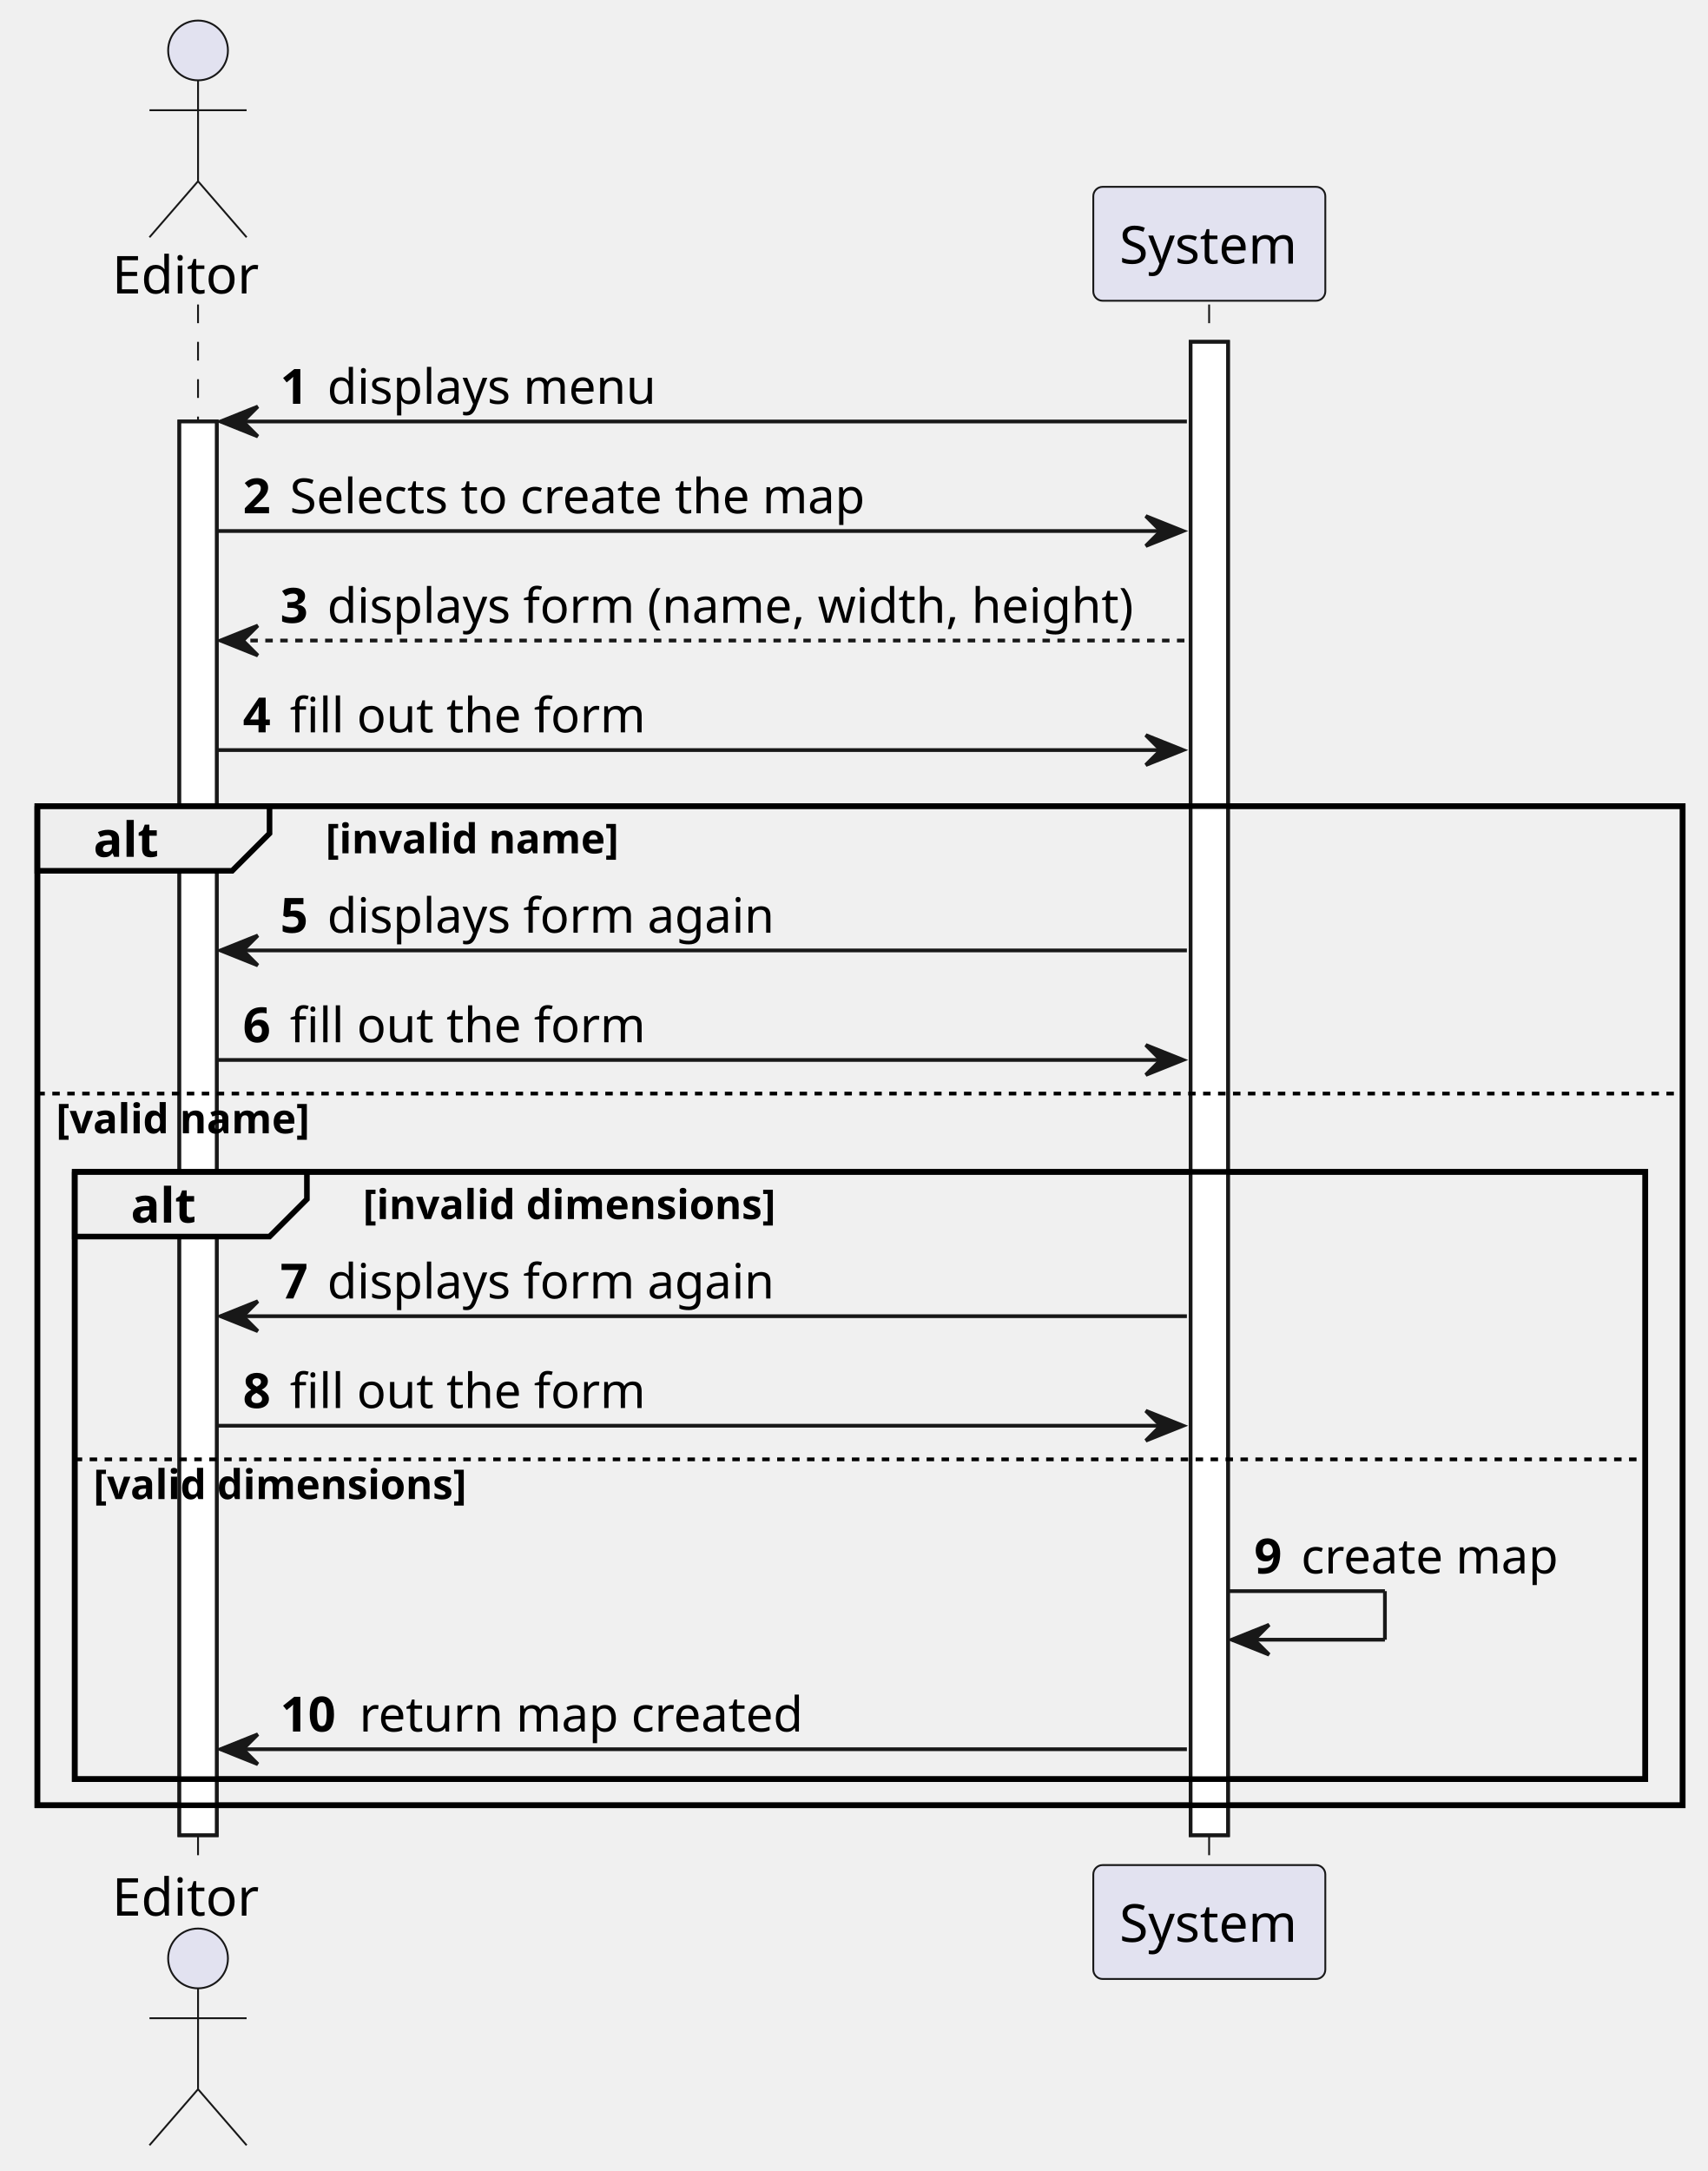
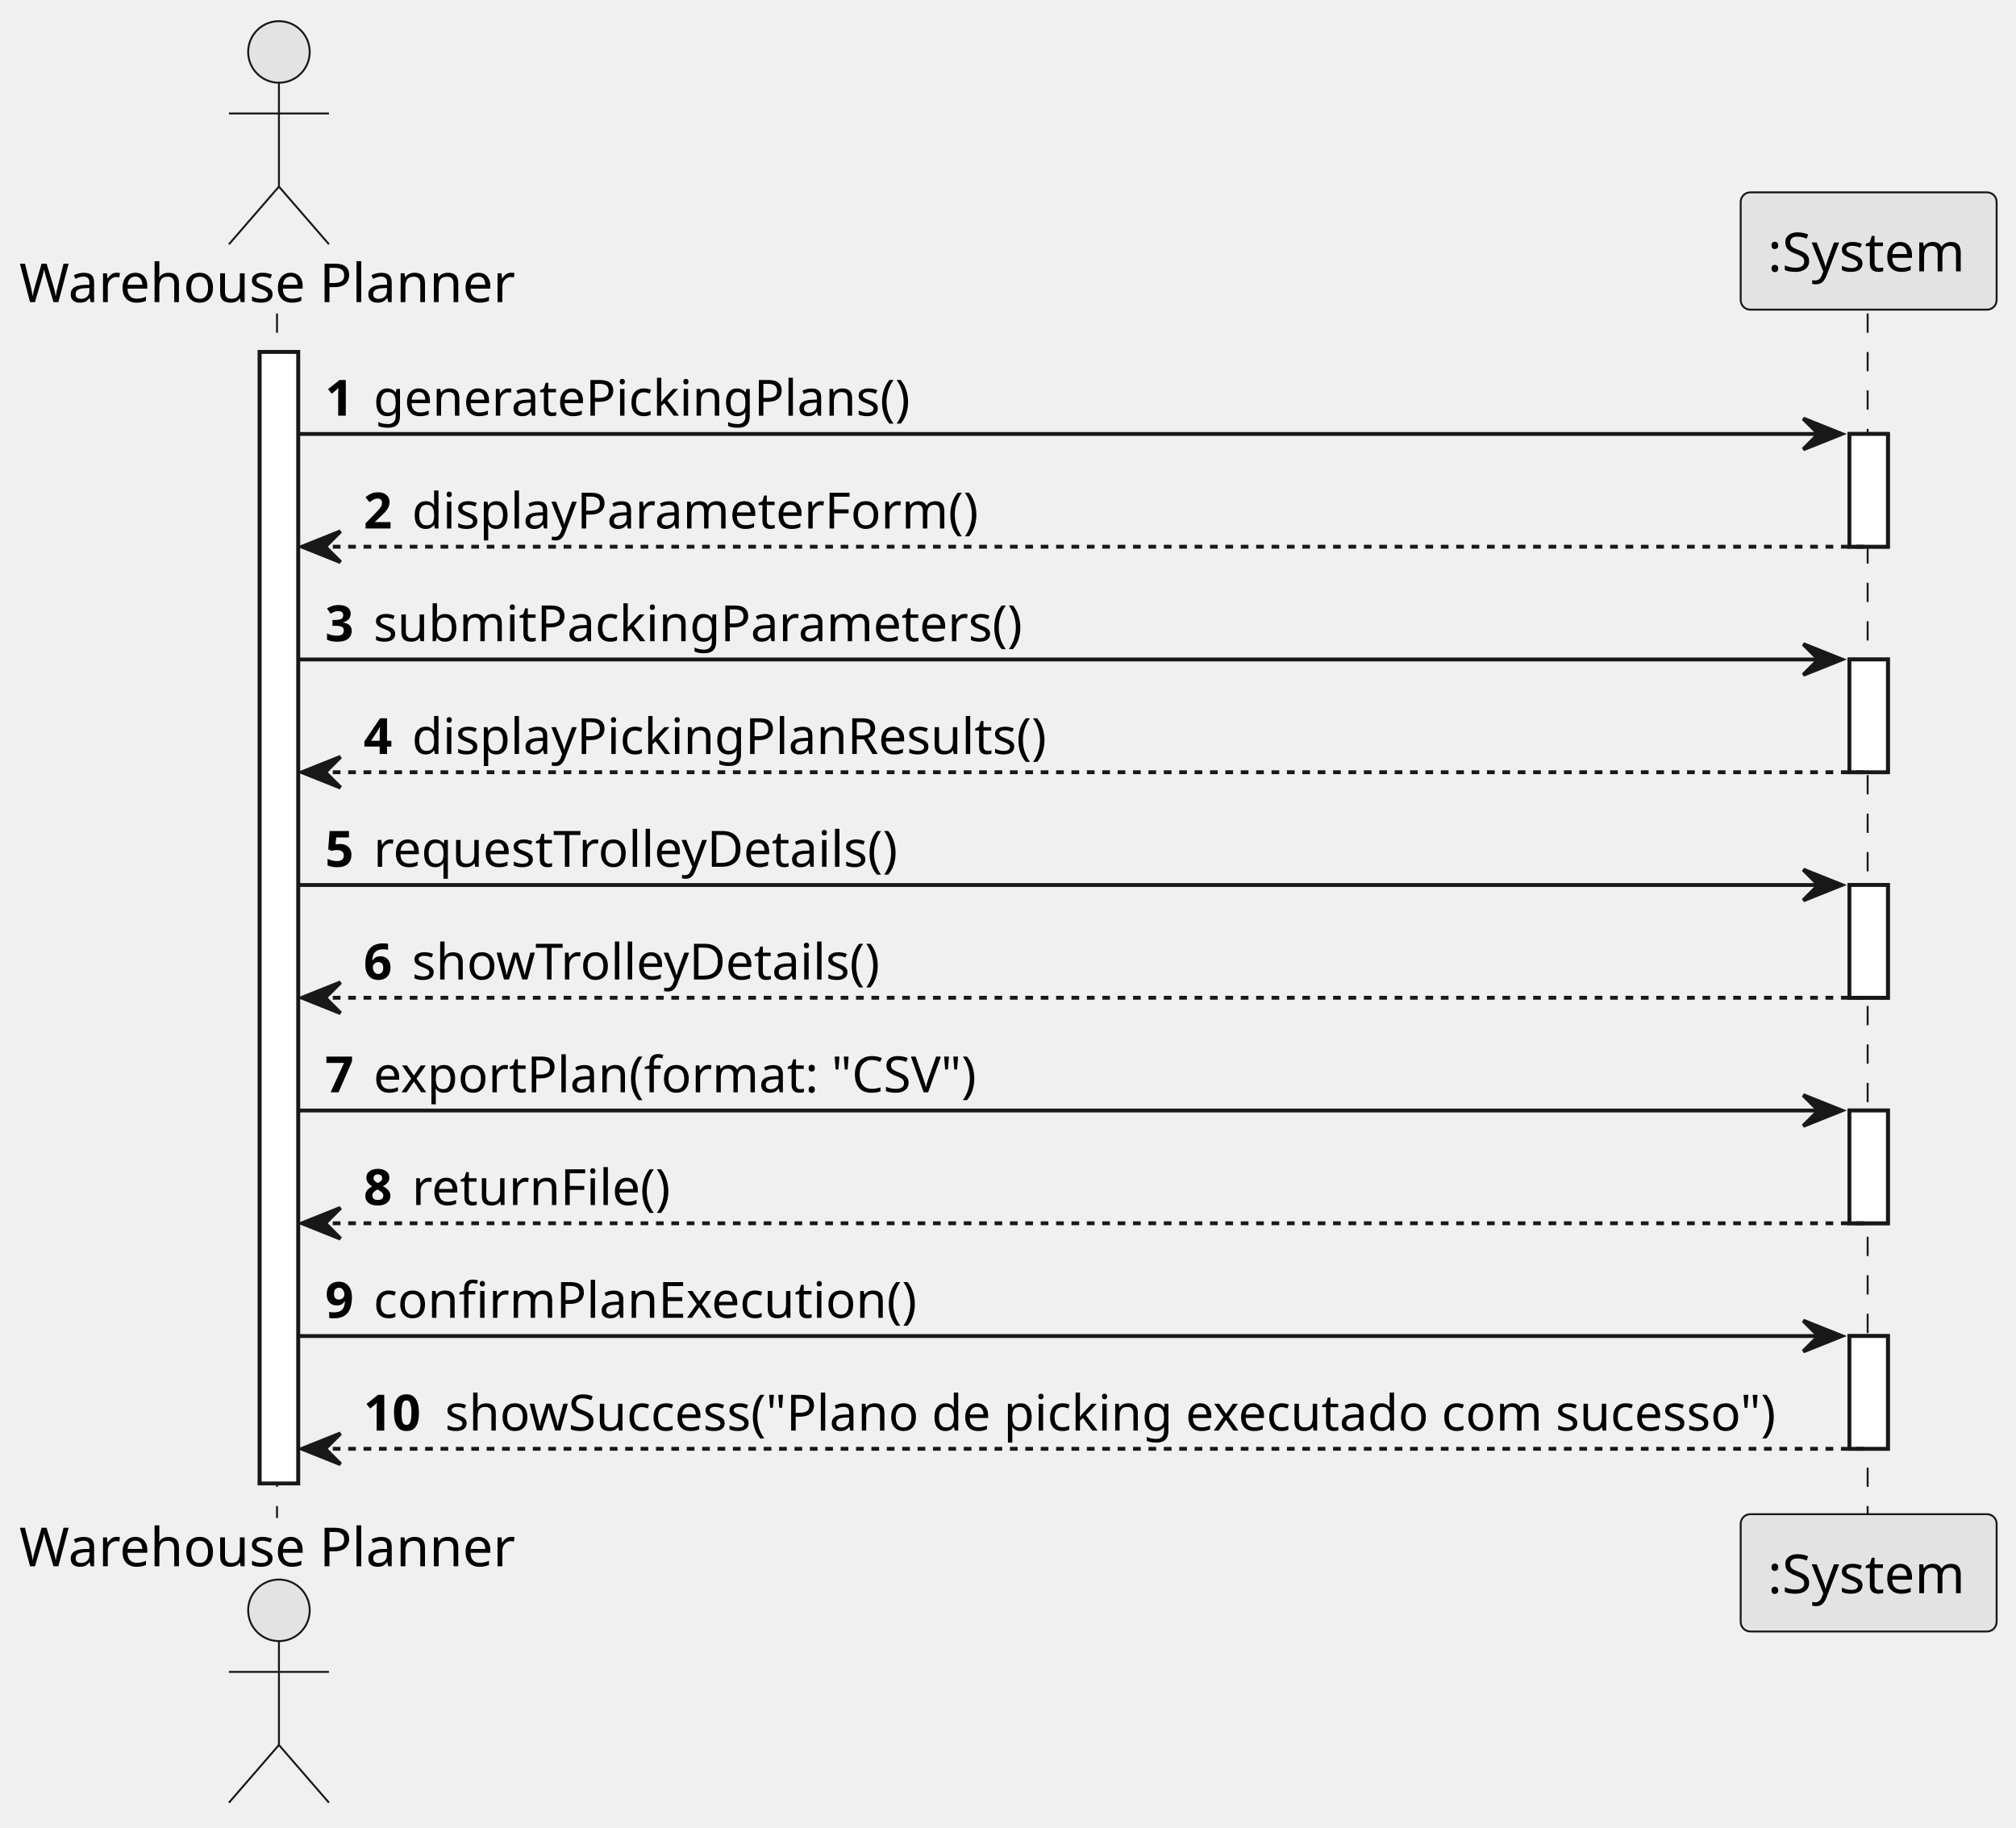
- <svg xmlns="http://www.w3.org/2000/svg" contentStyleType="text/css" height="581px" preserveAspectRatio="none" style="width:457px;height:581px;background:#FFFFFF;" version="1.1" viewBox="0 0 457 581" width="457px" zoomAndPan="magnify">
+ <svg xmlns="http://www.w3.org/2000/svg" contentStyleType="text/css" data-diagram-type="SEQUENCE" height="475px" preserveAspectRatio="none" style="width:524px;height:475px;background:#FFFFFF;" version="1.1" viewBox="0 0 524 475" width="524px" zoomAndPan="magnify">
  <defs />
  <g>
-     <rect fill="#FFFFFF" height="378.326" style="stroke:#181818;stroke-width:1.0;" width="10" x="48.005" y="112.799" />
-     <rect fill="#FFFFFF" height="399.637" style="stroke:#181818;stroke-width:1.0;" width="10" x="318.66" y="91.488" />
-     <rect fill="none" height="267.394" style="stroke:#000000;stroke-width:1.5;" width="440.352" x="10" y="215.731" />
-     <rect fill="none" height="162.508" style="stroke:#000000;stroke-width:1.5;" width="420.352" x="20" y="313.617" />
-     <line style="stroke:#181818;stroke-width:0.5;stroke-dasharray:5.0,5.0;" x1="53" x2="53" y1="81.488" y2="500.125" />
-     <line style="stroke:#181818;stroke-width:0.5;stroke-dasharray:5.0,5.0;" x1="323.611" x2="323.611" y1="81.488" y2="500.125" />
-     <text fill="#000000" font-family="sans-serif" font-size="14" lengthAdjust="spacing" textLength="40.011" x="30" y="78.535">Editor</text>
-     <ellipse cx="53.005" cy="13.5" fill="#E2E2F0" rx="8" ry="8" style="stroke:#181818;stroke-width:0.5;" />
-     <path d="M53.005,21.5 L53.005,48.5 M40.005,29.5 L66.005,29.5 M53.005,48.5 L40.005,63.5 M53.005,48.5 L66.005,63.5 " fill="none" style="stroke:#181818;stroke-width:0.5;" />
-     <text fill="#000000" font-family="sans-serif" font-size="14" lengthAdjust="spacing" textLength="40.011" x="30" y="512.66">Editor</text>
-     <ellipse cx="53.005" cy="524.113" fill="#E2E2F0" rx="8" ry="8" style="stroke:#181818;stroke-width:0.5;" />
-     <path d="M53.005,532.113 L53.005,559.113 M40.005,540.113 L66.005,540.113 M53.005,559.113 L40.005,574.113 M53.005,559.113 L66.005,574.113 " fill="none" style="stroke:#181818;stroke-width:0.5;" />
-     <rect fill="#E2E2F0" height="30.488" rx="2.5" ry="2.5" style="stroke:#181818;stroke-width:0.5;" width="62.098" x="292.611" y="50" />
-     <text fill="#000000" font-family="sans-serif" font-size="14" lengthAdjust="spacing" textLength="48.098" x="299.611" y="70.535">System</text>
-     <rect fill="#E2E2F0" height="30.488" rx="2.5" ry="2.5" style="stroke:#181818;stroke-width:0.5;" width="62.098" x="292.611" y="499.125" />
-     <text fill="#000000" font-family="sans-serif" font-size="14" lengthAdjust="spacing" textLength="48.098" x="299.611" y="519.66">System</text>
-     <rect fill="#FFFFFF" height="378.326" style="stroke:#181818;stroke-width:1.0;" width="10" x="48.005" y="112.799" />
-     <rect fill="#FFFFFF" height="399.637" style="stroke:#181818;stroke-width:1.0;" width="10" x="318.66" y="91.488" />
-     <polygon fill="#181818" points="69.005,108.799,59.005,112.799,69.005,116.799,65.005,112.799" style="stroke:#181818;stroke-width:1.0;" />
-     <line style="stroke:#181818;stroke-width:1.0;" x1="63.005" x2="317.66" y1="112.799" y2="112.799" />
-     <text fill="#000000" font-family="sans-serif" font-size="13" font-weight="bold" lengthAdjust="spacing" textLength="8.576" x="75.005" y="108.057">1</text>
-     <text fill="#000000" font-family="sans-serif" font-size="13" lengthAdjust="spacing" textLength="90.733" x="87.581" y="108.057">displays menu</text>
-     <polygon fill="#181818" points="306.66,138.109,316.66,142.109,306.66,146.109,310.66,142.109" style="stroke:#181818;stroke-width:1.0;" />
-     <line style="stroke:#181818;stroke-width:1.0;" x1="58.005" x2="312.66" y1="142.109" y2="142.109" />
-     <text fill="#000000" font-family="sans-serif" font-size="13" font-weight="bold" lengthAdjust="spacing" textLength="8.576" x="65.005" y="137.367">2</text>
-     <text fill="#000000" font-family="sans-serif" font-size="13" lengthAdjust="spacing" textLength="158.869" x="77.581" y="137.367">Selects to create the map</text>
-     <polygon fill="#181818" points="69.005,167.42,59.005,171.42,69.005,175.42,65.005,171.42" style="stroke:#181818;stroke-width:1.0;" />
-     <line style="stroke:#181818;stroke-width:1.0;stroke-dasharray:2.0,2.0;" x1="63.005" x2="317.66" y1="171.42" y2="171.42" />
-     <text fill="#000000" font-family="sans-serif" font-size="13" font-weight="bold" lengthAdjust="spacing" textLength="8.576" x="75.005" y="166.678">3</text>
-     <text fill="#000000" font-family="sans-serif" font-size="13" lengthAdjust="spacing" textLength="224.079" x="87.581" y="166.678">displays form (name, width, height)</text>
-     <polygon fill="#181818" points="306.66,196.731,316.66,200.731,306.66,204.731,310.66,200.731" style="stroke:#181818;stroke-width:1.0;" />
-     <line style="stroke:#181818;stroke-width:1.0;" x1="58.005" x2="312.66" y1="200.731" y2="200.731" />
-     <text fill="#000000" font-family="sans-serif" font-size="13" font-weight="bold" lengthAdjust="spacing" textLength="8.576" x="65.005" y="195.988">4</text>
-     <text fill="#000000" font-family="sans-serif" font-size="13" lengthAdjust="spacing" textLength="99.703" x="77.581" y="195.988">fill out the form</text>
-     <path d="M10,215.731 L72.139,215.731 L72.139,223.041 L62.139,233.041 L10,233.041 L10,215.731 " fill="#EEEEEE" style="stroke:#000000;stroke-width:1.5;" />
-     <rect fill="none" height="267.394" style="stroke:#000000;stroke-width:1.5;" width="440.352" x="10" y="215.731" />
-     <text fill="#000000" font-family="sans-serif" font-size="13" font-weight="bold" lengthAdjust="spacing" textLength="17.139" x="25" y="229.299">alt</text>
-     <text fill="#000000" font-family="sans-serif" font-size="11" font-weight="bold" lengthAdjust="spacing" textLength="80.819" x="87.139" y="228.365">[invalid name]</text>
-     <polygon fill="#181818" points="69.005,250.352,59.005,254.352,69.005,258.352,65.005,254.352" style="stroke:#181818;stroke-width:1.0;" />
-     <line style="stroke:#181818;stroke-width:1.0;" x1="63.005" x2="317.66" y1="254.352" y2="254.352" />
-     <text fill="#000000" font-family="sans-serif" font-size="13" font-weight="bold" lengthAdjust="spacing" textLength="8.576" x="75.005" y="249.609">5</text>
-     <text fill="#000000" font-family="sans-serif" font-size="13" lengthAdjust="spacing" textLength="123.843" x="87.581" y="249.609">displays form again</text>
-     <polygon fill="#181818" points="306.66,279.662,316.66,283.662,306.66,287.662,310.66,283.662" style="stroke:#181818;stroke-width:1.0;" />
-     <line style="stroke:#181818;stroke-width:1.0;" x1="58.005" x2="312.66" y1="283.662" y2="283.662" />
-     <text fill="#000000" font-family="sans-serif" font-size="13" font-weight="bold" lengthAdjust="spacing" textLength="8.576" x="65.005" y="278.92">6</text>
-     <text fill="#000000" font-family="sans-serif" font-size="13" lengthAdjust="spacing" textLength="99.703" x="77.581" y="278.92">fill out the form</text>
-     <line style="stroke:#000000;stroke-width:1.0;stroke-dasharray:2.0,2.0;" x1="10" x2="450.352" y1="292.662" y2="292.662" />
-     <text fill="#000000" font-family="sans-serif" font-size="11" font-weight="bold" lengthAdjust="spacing" textLength="70.018" x="15" y="303.297">[valid name]</text>
-     <path d="M20,313.617 L82.139,313.617 L82.139,320.928 L72.139,330.928 L20,330.928 L20,313.617 " fill="#EEEEEE" style="stroke:#000000;stroke-width:1.5;" />
-     <rect fill="none" height="162.508" style="stroke:#000000;stroke-width:1.5;" width="420.352" x="20" y="313.617" />
-     <text fill="#000000" font-family="sans-serif" font-size="13" font-weight="bold" lengthAdjust="spacing" textLength="17.139" x="35" y="327.185">alt</text>
-     <text fill="#000000" font-family="sans-serif" font-size="11" font-weight="bold" lengthAdjust="spacing" textLength="115.484" x="97.139" y="326.252">[invalid dimensions]</text>
-     <polygon fill="#181818" points="69.005,348.238,59.005,352.238,69.005,356.238,65.005,352.238" style="stroke:#181818;stroke-width:1.0;" />
-     <line style="stroke:#181818;stroke-width:1.0;" x1="63.005" x2="317.66" y1="352.238" y2="352.238" />
-     <text fill="#000000" font-family="sans-serif" font-size="13" font-weight="bold" lengthAdjust="spacing" textLength="8.576" x="75.005" y="347.496">7</text>
-     <text fill="#000000" font-family="sans-serif" font-size="13" lengthAdjust="spacing" textLength="123.843" x="87.581" y="347.496">displays form again</text>
-     <polygon fill="#181818" points="306.66,377.549,316.66,381.549,306.66,385.549,310.66,381.549" style="stroke:#181818;stroke-width:1.0;" />
-     <line style="stroke:#181818;stroke-width:1.0;" x1="58.005" x2="312.66" y1="381.549" y2="381.549" />
-     <text fill="#000000" font-family="sans-serif" font-size="13" font-weight="bold" lengthAdjust="spacing" textLength="8.576" x="65.005" y="376.807">8</text>
-     <text fill="#000000" font-family="sans-serif" font-size="13" lengthAdjust="spacing" textLength="99.703" x="77.581" y="376.807">fill out the form</text>
-     <line style="stroke:#000000;stroke-width:1.0;stroke-dasharray:2.0,2.0;" x1="20" x2="440.352" y1="390.549" y2="390.549" />
-     <text fill="#000000" font-family="sans-serif" font-size="11" font-weight="bold" lengthAdjust="spacing" textLength="104.683" x="25" y="401.184">[valid dimensions]</text>
-     <line style="stroke:#181818;stroke-width:1.0;" x1="328.66" x2="370.66" y1="425.815" y2="425.815" />
-     <line style="stroke:#181818;stroke-width:1.0;" x1="370.66" x2="370.66" y1="425.815" y2="438.815" />
-     <line style="stroke:#181818;stroke-width:1.0;" x1="329.66" x2="370.66" y1="438.815" y2="438.815" />
-     <polygon fill="#181818" points="339.66,434.815,329.66,438.815,339.66,442.815,335.66,438.815" style="stroke:#181818;stroke-width:1.0;" />
-     <text fill="#000000" font-family="sans-serif" font-size="13" font-weight="bold" lengthAdjust="spacing" textLength="8.576" x="335.66" y="421.072">9</text>
-     <text fill="#000000" font-family="sans-serif" font-size="13" lengthAdjust="spacing" textLength="70.116" x="348.235" y="421.072">create map</text>
-     <polygon fill="#181818" points="69.005,464.125,59.005,468.125,69.005,472.125,65.005,468.125" style="stroke:#181818;stroke-width:1.0;" />
-     <line style="stroke:#181818;stroke-width:1.0;" x1="63.005" x2="317.66" y1="468.125" y2="468.125" />
-     <text fill="#000000" font-family="sans-serif" font-size="13" font-weight="bold" lengthAdjust="spacing" textLength="17.151" x="75.005" y="463.383">10</text>
-     <text fill="#000000" font-family="sans-serif" font-size="13" lengthAdjust="spacing" textLength="121.291" x="96.157" y="463.383">return map created</text>
+     <g>
+       <rect fill="#FFFFFF" height="294.106" style="stroke:#181818;stroke-width:1;" width="10" x="67.501" y="91.488" />
+     </g>
+     <g>
+       <rect fill="#FFFFFF" height="29.311" style="stroke:#181818;stroke-width:1;" width="10" x="480.704" y="112.799" />
+     </g>
+     <g>
+       <rect fill="#FFFFFF" height="29.311" style="stroke:#181818;stroke-width:1;" width="10" x="480.704" y="171.42" />
+     </g>
+     <g>
+       <rect fill="#FFFFFF" height="29.311" style="stroke:#181818;stroke-width:1;" width="10" x="480.704" y="230.041" />
+     </g>
+     <g>
+       <rect fill="#FFFFFF" height="29.311" style="stroke:#181818;stroke-width:1;" width="10" x="480.704" y="288.662" />
+     </g>
+     <g>
+       <rect fill="#FFFFFF" height="29.311" style="stroke:#181818;stroke-width:1;" width="10" x="480.704" y="347.283" />
+     </g>
+     <g>
+       <rect fill="#000000" fill-opacity="0" height="313.106" width="8" x="68.501" y="81.488" />
+       <line style="stroke:#181818;stroke-width:0.5;stroke-dasharray:5,5;" x1="72" x2="72" y1="81.488" y2="394.594" />
+     </g>
+     <g>
+       <rect fill="#000000" fill-opacity="0" height="313.106" width="8" x="481.704" y="81.488" />
+       <line style="stroke:#181818;stroke-width:0.5;stroke-dasharray:5,5;" x1="485.44" x2="485.44" y1="81.488" y2="394.594" />
+     </g>
+     <g class="participant participant-head">
+       <text fill="#000000" font-family="sans-serif" font-size="14" lengthAdjust="spacing" textLength="129.001" x="5" y="78.535">Warehouse Planner</text>
+       <ellipse cx="72.501" cy="13.5" fill="#E3E3E3" rx="8" ry="8" style="stroke:#181818;stroke-width:0.5;" />
+       <path d="M72.501,21.5 L72.501,48.5 M59.501,29.5 L85.501,29.5 M72.501,48.5 L59.501,63.5 M72.501,48.5 L85.501,63.5" fill="none" style="stroke:#181818;stroke-width:0.5;" />
+     </g>
+     <g class="participant participant-tail" data-participant="Planner">
+       <text fill="#000000" font-family="sans-serif" font-size="14" lengthAdjust="spacing" textLength="129.001" x="5" y="407.129">Warehouse Planner</text>
+       <ellipse cx="72.501" cy="418.582" fill="#E3E3E3" rx="8" ry="8" style="stroke:#181818;stroke-width:0.5;" />
+       <path d="M72.501,426.582 L72.501,453.582 M59.501,434.582 L85.501,434.582 M72.501,453.582 L59.501,468.582 M72.501,453.582 L85.501,468.582" fill="none" style="stroke:#181818;stroke-width:0.5;" />
+     </g>
+     <g class="participant participant-head" data-participant="System">
+       <rect fill="#E3E3E3" height="30.488" rx="2.5" ry="2.5" style="stroke:#181818;stroke-width:0.5;" width="66.527" x="452.44" y="50" />
+       <text fill="#000000" font-family="sans-serif" font-size="14" lengthAdjust="spacing" textLength="52.527" x="459.44" y="70.535">:System</text>
+     </g>
+     <g class="participant participant-tail" data-participant="System">
+       <rect fill="#E3E3E3" height="30.488" rx="2.5" ry="2.5" style="stroke:#181818;stroke-width:0.5;" width="66.527" x="452.44" y="393.594" />
+       <text fill="#000000" font-family="sans-serif" font-size="14" lengthAdjust="spacing" textLength="52.527" x="459.44" y="414.129">:System</text>
+     </g>
+     <g>
+       <rect fill="#FFFFFF" height="294.106" style="stroke:#181818;stroke-width:1;" width="10" x="67.501" y="91.488" />
+     </g>
+     <g>
+       <rect fill="#FFFFFF" height="29.311" style="stroke:#181818;stroke-width:1;" width="10" x="480.704" y="112.799" />
+     </g>
+     <g>
+       <rect fill="#FFFFFF" height="29.311" style="stroke:#181818;stroke-width:1;" width="10" x="480.704" y="171.42" />
+     </g>
+     <g>
+       <rect fill="#FFFFFF" height="29.311" style="stroke:#181818;stroke-width:1;" width="10" x="480.704" y="230.041" />
+     </g>
+     <g>
+       <rect fill="#FFFFFF" height="29.311" style="stroke:#181818;stroke-width:1;" width="10" x="480.704" y="288.662" />
+     </g>
+     <g>
+       <rect fill="#FFFFFF" height="29.311" style="stroke:#181818;stroke-width:1;" width="10" x="480.704" y="347.283" />
+     </g>
+     <g class="message" data-participant-1="Planner" data-participant-2="System">
+       <polygon fill="#181818" points="468.704,108.799,478.704,112.799,468.704,116.799,472.704,112.799" style="stroke:#181818;stroke-width:1;" />
+       <line style="stroke:#181818;stroke-width:1;" x1="77.501" x2="474.704" y1="112.799" y2="112.799" />
+       <text fill="#000000" font-family="sans-serif" font-size="13" font-weight="bold" lengthAdjust="spacing" textLength="8.576" x="84.501" y="108.057">1</text>
+       <text fill="#000000" font-family="sans-serif" font-size="13" lengthAdjust="spacing" textLength="141.667" x="97.076" y="108.057">generatePickingPlans()</text>
+     </g>
+     <g class="message" data-participant-1="System" data-participant-2="Planner">
+       <polygon fill="#181818" points="88.501,138.109,78.501,142.109,88.501,146.109,84.501,142.109" style="stroke:#181818;stroke-width:1;" />
+       <line style="stroke:#181818;stroke-width:1;stroke-dasharray:2,2;" x1="82.501" x2="484.704" y1="142.109" y2="142.109" />
+       <text fill="#000000" font-family="sans-serif" font-size="13" font-weight="bold" lengthAdjust="spacing" textLength="8.576" x="94.501" y="137.367">2</text>
+       <text fill="#000000" font-family="sans-serif" font-size="13" lengthAdjust="spacing" textLength="149.011" x="107.076" y="137.367">displayParameterForm()</text>
+     </g>
+     <g class="message" data-participant-1="Planner" data-participant-2="System">
+       <polygon fill="#181818" points="468.704,167.42,478.704,171.42,468.704,175.42,472.704,171.42" style="stroke:#181818;stroke-width:1;" />
+       <line style="stroke:#181818;stroke-width:1;" x1="77.501" x2="474.704" y1="171.42" y2="171.42" />
+       <text fill="#000000" font-family="sans-serif" font-size="13" font-weight="bold" lengthAdjust="spacing" textLength="8.576" x="84.501" y="166.678">3</text>
+       <text fill="#000000" font-family="sans-serif" font-size="13" lengthAdjust="spacing" textLength="170.936" x="97.076" y="166.678">submitPackingParameters()</text>
+     </g>
+     <g class="message" data-participant-1="System" data-participant-2="Planner">
+       <polygon fill="#181818" points="88.501,196.731,78.501,200.731,88.501,204.731,84.501,200.731" style="stroke:#181818;stroke-width:1;" />
+       <line style="stroke:#181818;stroke-width:1;stroke-dasharray:2,2;" x1="82.501" x2="484.704" y1="200.731" y2="200.731" />
+       <text fill="#000000" font-family="sans-serif" font-size="13" font-weight="bold" lengthAdjust="spacing" textLength="8.576" x="94.501" y="195.988">4</text>
+       <text fill="#000000" font-family="sans-serif" font-size="13" lengthAdjust="spacing" textLength="169.66" x="107.076" y="195.988">displayPickingPlanResults()</text>
+     </g>
+     <g class="message" data-participant-1="Planner" data-participant-2="System">
+       <polygon fill="#181818" points="468.704,226.041,478.704,230.041,468.704,234.041,472.704,230.041" style="stroke:#181818;stroke-width:1;" />
+       <line style="stroke:#181818;stroke-width:1;" x1="77.501" x2="474.704" y1="230.041" y2="230.041" />
+       <text fill="#000000" font-family="sans-serif" font-size="13" font-weight="bold" lengthAdjust="spacing" textLength="8.576" x="84.501" y="225.299">5</text>
+       <text fill="#000000" font-family="sans-serif" font-size="13" lengthAdjust="spacing" textLength="142.238" x="97.076" y="225.299">requestTrolleyDetails()</text>
+     </g>
+     <g class="message" data-participant-1="System" data-participant-2="Planner">
+       <polygon fill="#181818" points="88.501,255.352,78.501,259.352,88.501,263.352,84.501,259.352" style="stroke:#181818;stroke-width:1;" />
+       <line style="stroke:#181818;stroke-width:1;stroke-dasharray:2,2;" x1="82.501" x2="484.704" y1="259.352" y2="259.352" />
+       <text fill="#000000" font-family="sans-serif" font-size="13" font-weight="bold" lengthAdjust="spacing" textLength="8.576" x="94.501" y="254.609">6</text>
+       <text fill="#000000" font-family="sans-serif" font-size="13" lengthAdjust="spacing" textLength="127.391" x="107.076" y="254.609">showTrolleyDetails()</text>
+     </g>
+     <g class="message" data-participant-1="Planner" data-participant-2="System">
+       <polygon fill="#181818" points="468.704,284.662,478.704,288.662,468.704,292.662,472.704,288.662" style="stroke:#181818;stroke-width:1;" />
+       <line style="stroke:#181818;stroke-width:1;" x1="77.501" x2="474.704" y1="288.662" y2="288.662" />
+       <text fill="#000000" font-family="sans-serif" font-size="13" font-weight="bold" lengthAdjust="spacing" textLength="8.576" x="84.501" y="283.92">7</text>
+       <text fill="#000000" font-family="sans-serif" font-size="13" lengthAdjust="spacing" textLength="160.907" x="97.076" y="283.92">exportPlan(format: "CSV")</text>
+     </g>
+     <g class="message" data-participant-1="System" data-participant-2="Planner">
+       <polygon fill="#181818" points="88.501,313.973,78.501,317.973,88.501,321.973,84.501,317.973" style="stroke:#181818;stroke-width:1;" />
+       <line style="stroke:#181818;stroke-width:1;stroke-dasharray:2,2;" x1="82.501" x2="484.704" y1="317.973" y2="317.973" />
+       <text fill="#000000" font-family="sans-serif" font-size="13" font-weight="bold" lengthAdjust="spacing" textLength="8.576" x="94.501" y="313.231">8</text>
+       <text fill="#000000" font-family="sans-serif" font-size="13" lengthAdjust="spacing" textLength="69.062" x="107.076" y="313.231">returnFile()</text>
+     </g>
+     <g class="message" data-participant-1="Planner" data-participant-2="System">
+       <polygon fill="#181818" points="468.704,343.283,478.704,347.283,468.704,351.283,472.704,347.283" style="stroke:#181818;stroke-width:1;" />
+       <line style="stroke:#181818;stroke-width:1;" x1="77.501" x2="474.704" y1="347.283" y2="347.283" />
+       <text fill="#000000" font-family="sans-serif" font-size="13" font-weight="bold" lengthAdjust="spacing" textLength="8.576" x="84.501" y="342.541">9</text>
+       <text fill="#000000" font-family="sans-serif" font-size="13" lengthAdjust="spacing" textLength="145.012" x="97.076" y="342.541">confirmPlanExecution()</text>
+     </g>
+     <g class="message" data-participant-1="System" data-participant-2="Planner">
+       <polygon fill="#181818" points="88.501,372.594,78.501,376.594,88.501,380.594,84.501,376.594" style="stroke:#181818;stroke-width:1;" />
+       <line style="stroke:#181818;stroke-width:1;stroke-dasharray:2,2;" x1="82.501" x2="484.704" y1="376.594" y2="376.594" />
+       <text fill="#000000" font-family="sans-serif" font-size="13" font-weight="bold" lengthAdjust="spacing" textLength="17.151" x="94.501" y="371.852">10</text>
+       <text fill="#000000" font-family="sans-serif" font-size="13" lengthAdjust="spacing" textLength="358.052" x="115.652" y="371.852">showSuccess("Plano de picking executado com sucesso")</text>
+     </g>
  </g>
</svg>
